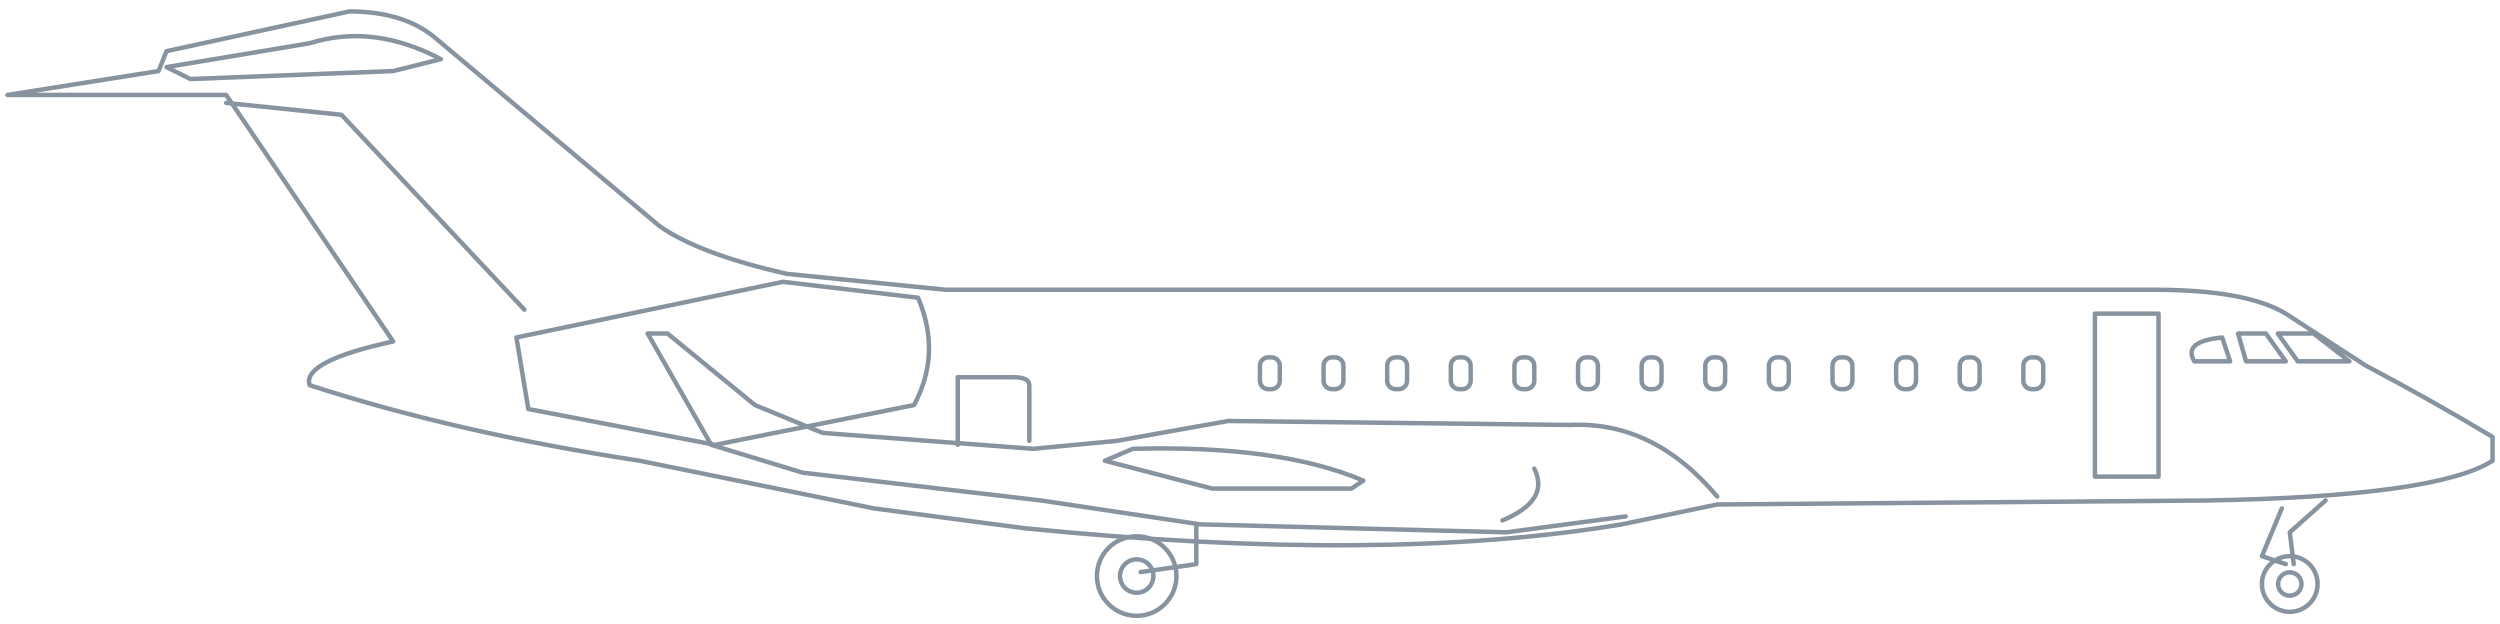
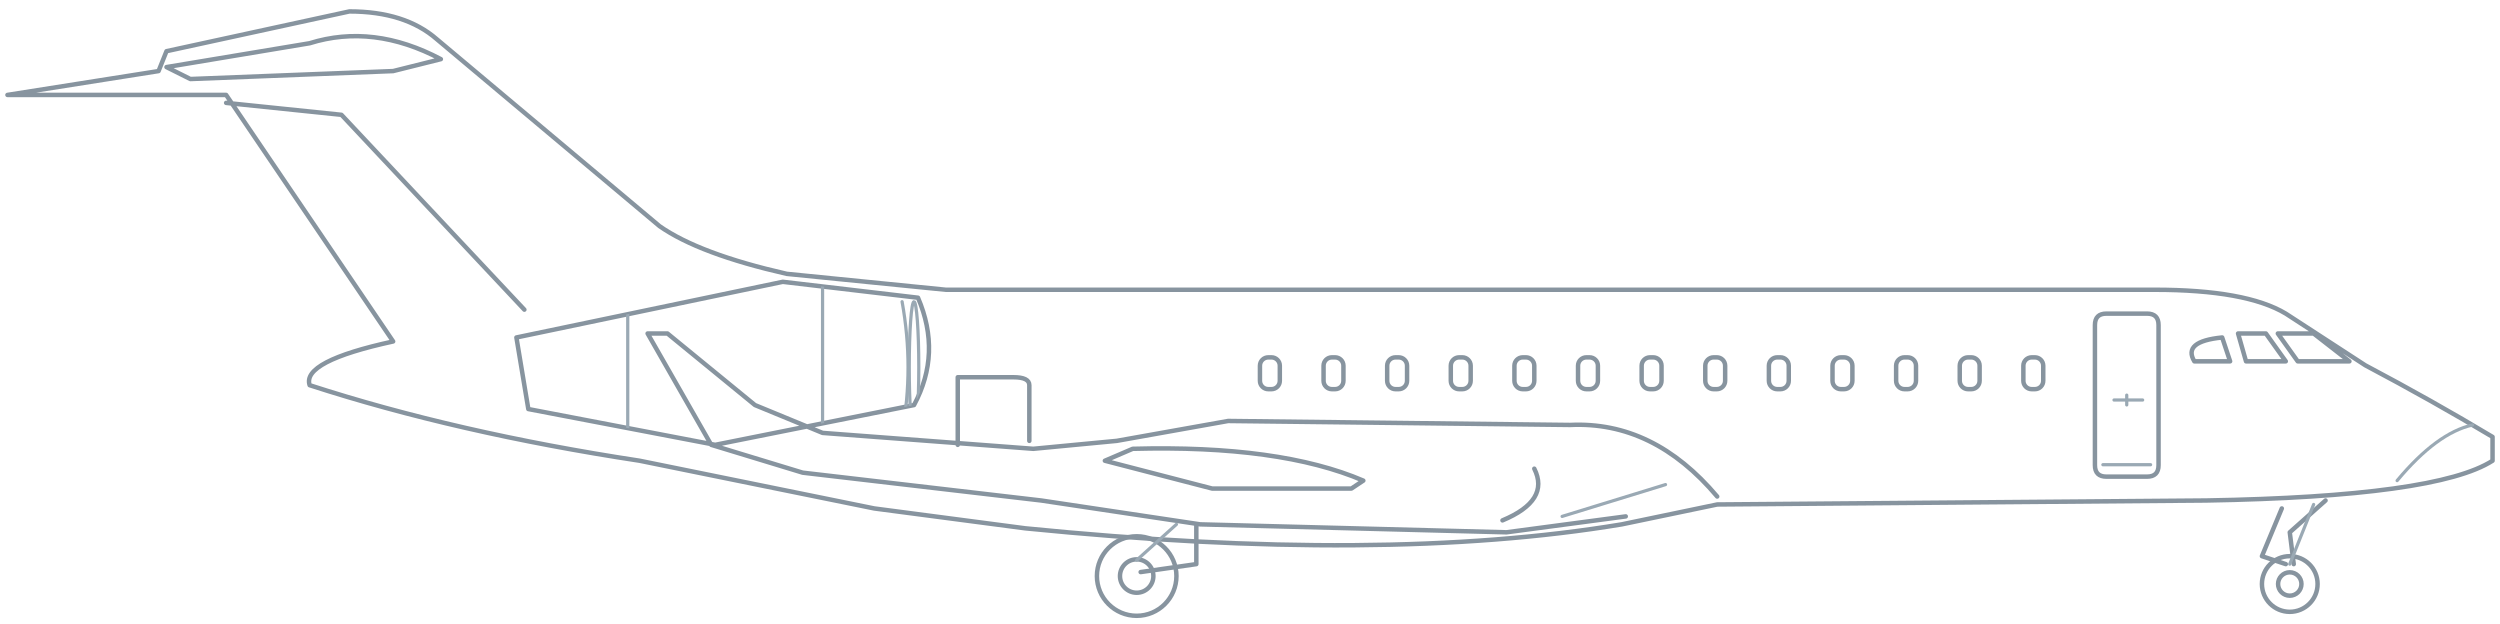
<svg xmlns="http://www.w3.org/2000/svg" viewBox="-3 -3 1006 250.800">
  <g transform="translate(1000 0) scale(-1.6 1.6) translate(-1 -410)" fill="none" stroke="#87949f" stroke-width="1.125" stroke-linecap="round" stroke-linejoin="round">
-     <path d="M1 518Q16 509 33 500L53 487Q63 481 86 481H390L430 477Q452 472 462 465L518 418Q526 411 540 411L586 421L588 426L626 432L571 432L529 494Q552 499 550 505Q513 517 467 524L408 536L370 541Q280 550 220 540L196 535L73 534Q15 533 1 524Z M517 423Q534 414 550 419L586 425L580 428L529 426Z M571 434L542 437L496 486 M37 499L46 492H55L50 499Z M58 492H65L63 499H53Z M69 493Q79 494 76 499H67Z M85 487H101V528H85Z M397 483Q391 497 398 510L448 520L495 511L498 493L431 479Z M196 533Q212 514 233 515L319 514L347 519L368 521L421 517L438 510L460 492H465L449 520L426 527L366 534L326 540L249 542L219 538 M242 526Q238 534 250 539 M285 529Q306 520 343 521L350 524L323 531H288Z M43 534L52 542L51 550 M54 536L59 548L53 550 M327 540V550L341 552 M369 519V505Q369 503 373 503H387V520" />
+     <path d="M1 518Q16 509 33 500L53 487Q63 481 86 481H390L430 477Q452 472 462 465L518 418Q526 411 540 411L586 421L588 426L626 432L571 432L529 494Q552 499 550 505Q513 517 467 524L408 536L370 541Q280 550 220 540L196 535L73 534Q15 533 1 524Z M517 423Q534 414 550 419L586 425L580 428L529 426Z M571 434L542 437L496 486 M37 499L46 492H55L50 499Z M58 492H65L63 499H53Z M69 493Q79 494 76 499H67Z M87.88 487H98.12Q101 487 101 489.88V525.12Q101 528 98.12 528H87.88Q85 528 85 525.12V489.88Q85 487 87.88 487Z M397 483Q391 497 398 510L448 520L495 511L498 493L431 479Z M196 533Q212 514 233 515L319 514L347 519L368 521L421 517L438 510L460 492H465L449 520L426 527L366 534L326 540L249 542L219 538 M242 526Q238 534 250 539 M285 529Q306 520 343 521L350 524L323 531H288Z M43 534L52 542L51 550 M54 536L59 548L53 550 M327 540V550L341 552 M369 519V505Q369 503 373 503H387V520" />
    <rect x="114" y="498" width="5" height="8" rx="2.1" />
    <rect x="130" y="498" width="5" height="8" rx="2.1" />
    <rect x="146" y="498" width="5" height="8" rx="2.1" />
    <rect x="162" y="498" width="5" height="8" rx="2.1" />
    <rect x="178" y="498" width="5" height="8" rx="2.1" />
    <rect x="194" y="498" width="5" height="8" rx="2.1" />
    <rect x="210" y="498" width="5" height="8" rx="2.1" />
    <rect x="226" y="498" width="5" height="8" rx="2.1" />
    <rect x="242" y="498" width="5" height="8" rx="2.1" />
    <rect x="258" y="498" width="5" height="8" rx="2.1" />
    <rect x="274" y="498" width="5" height="8" rx="2.1" />
    <rect x="290" y="498" width="5" height="8" rx="2.1" />
    <rect x="306" y="498" width="5" height="8" rx="2.1" />
    <circle cx="52" cy="555" r="7" />
    <circle cx="52" cy="555" r="2.94" />
    <circle cx="342" cy="553" r="10" />
    <circle cx="342" cy="553" r="4.2" />
+     <g id="photo-details" fill="none" stroke="#9aa9b4" stroke-width="0.812" stroke-linecap="round" stroke-linejoin="round">
+       <defs>
+         <clipPath id="engine-detail-clip">
+           <path d="M397 483Q391 497 398 510L448 520L495 511L498 493L431 479Z" />
+         </clipPath>
+       </defs>
+       <g id="engine-details" clip-path="url(#engine-detail-clip)">
+         <ellipse cx="398" cy="500.5" rx="1.2" ry="16.5" />
+         <path d="M401 484Q398 500.5 401 517" />
+         <path d="M421 478V521 M470 480V521" />
+       </g>
+       <g id="airframe-details">
+         <path d="M6 515Q15 517 25 529 M209 530L235 538 M332 540L342 549 M46 535L52 550" />
+       </g>
+       <g id="door-details">
+         <path d="M89 508.73h7.2 M93 507.5v2.46 M87 525h12" />
+       </g>
+     </g>
  </g>
</svg>
